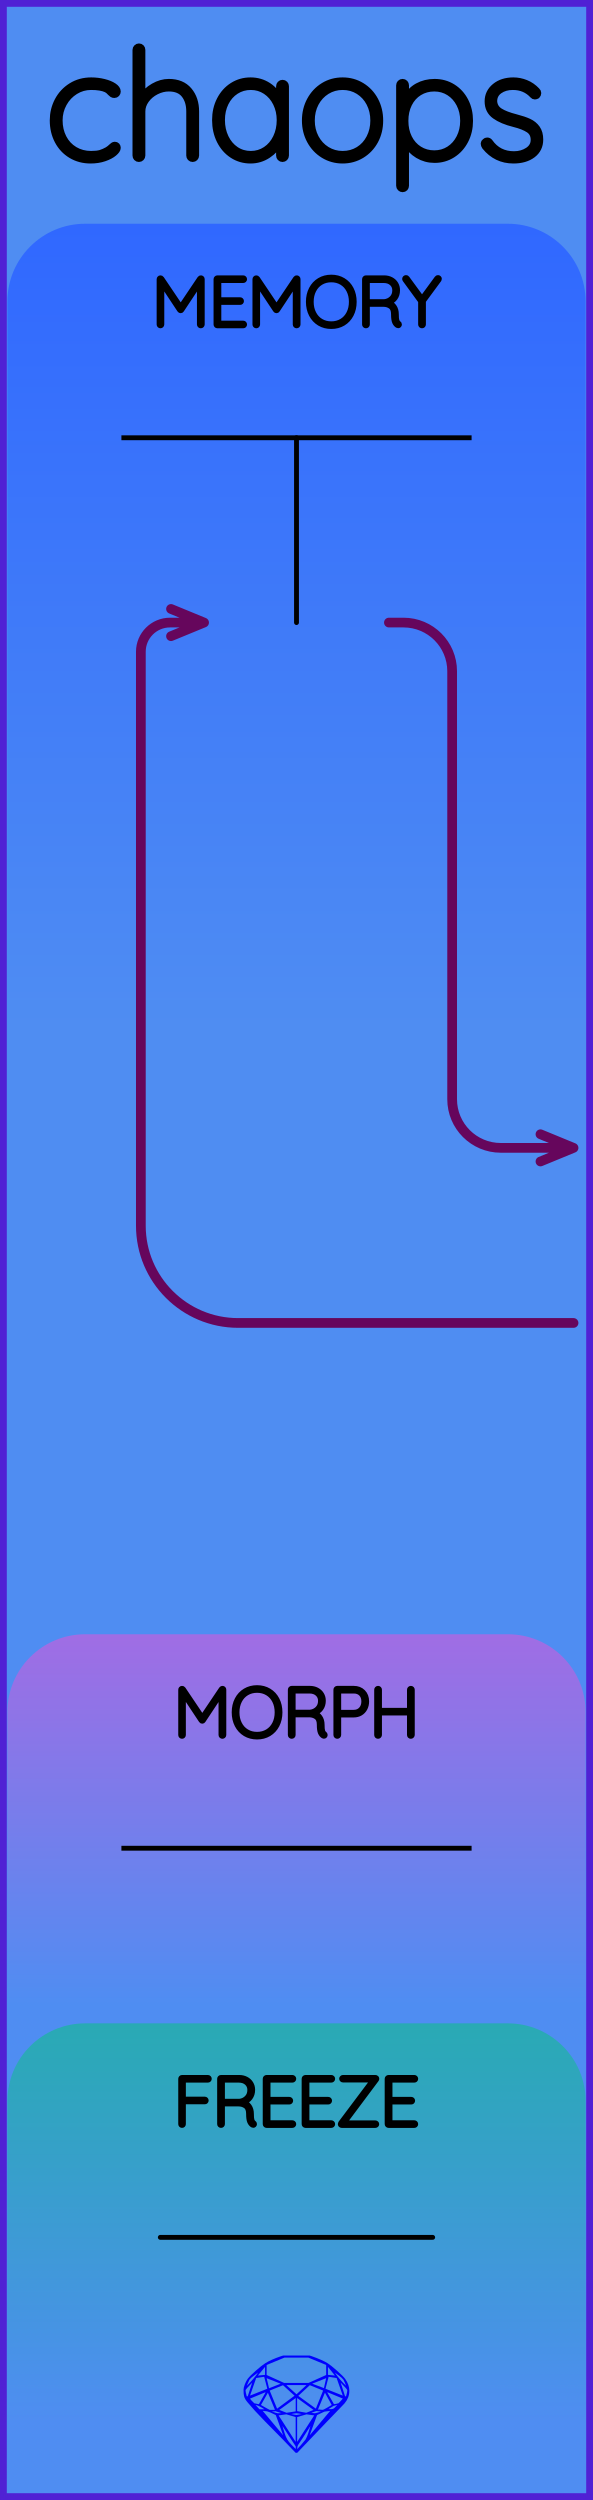
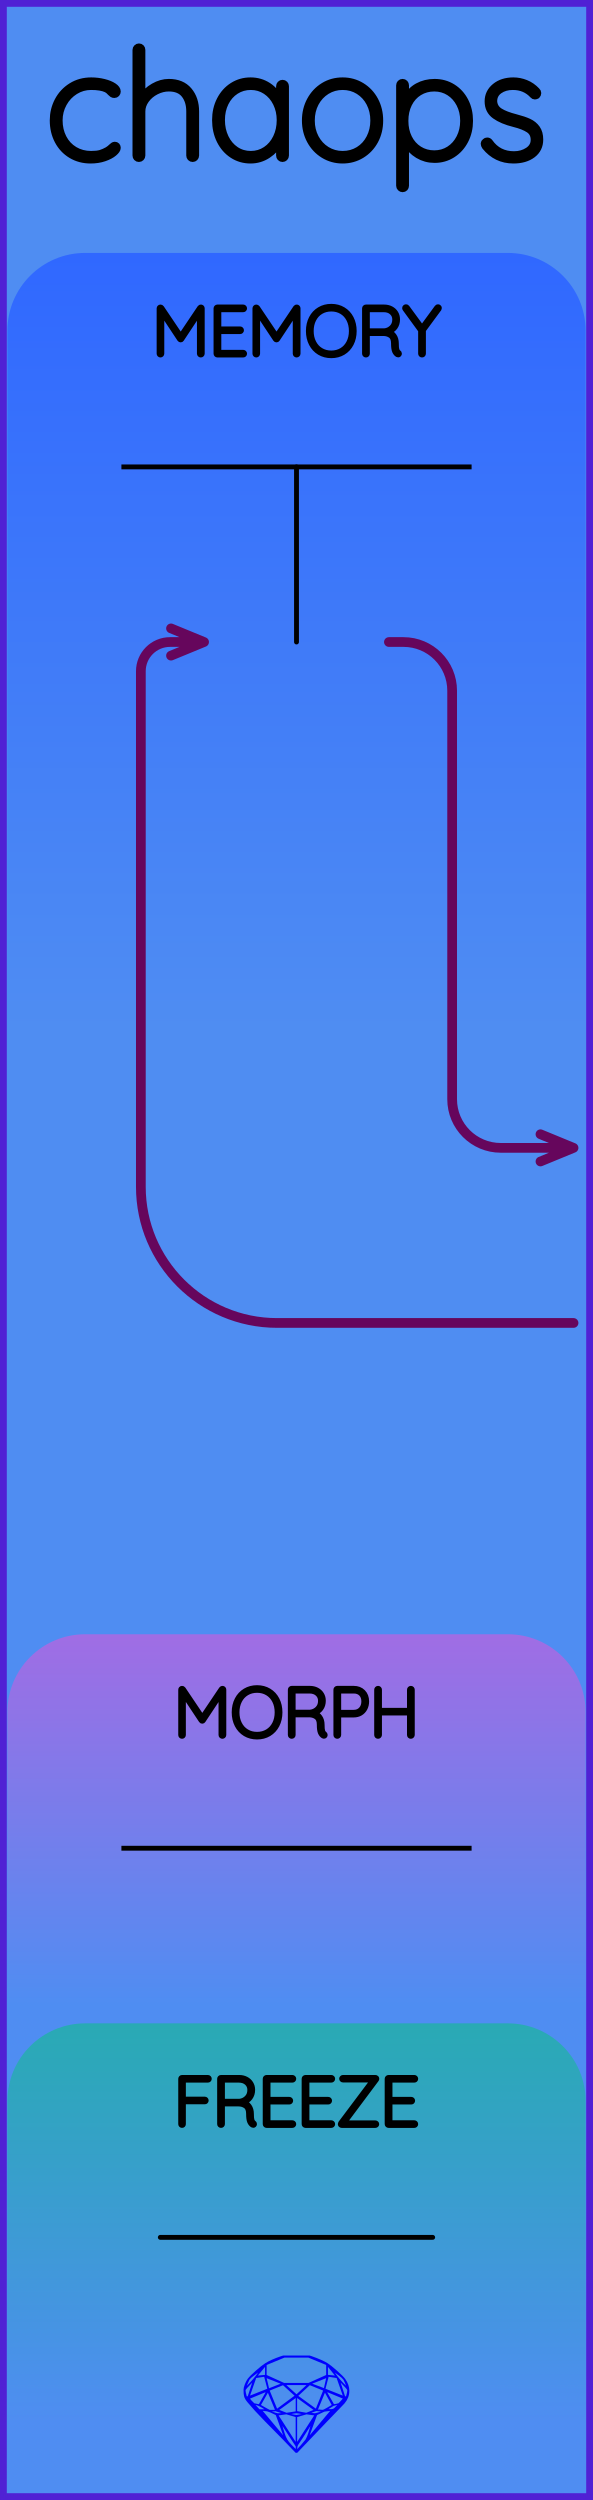
<svg xmlns="http://www.w3.org/2000/svg" width="30.48mm" height="128.50mm" viewBox="0 0 30.48 128.50">
  <g id="PanelLayer">
    <defs>
-       <linearGradient id="memory_gradient" x1="0" y1="11.5" x2="0" y2="53" gradientUnits="userSpaceOnUse">
+       <linearGradient id="memory_gradient" x1="0" y1="13" x2="0" y2="53" gradientUnits="userSpaceOnUse">
        <stop style="stop-color:#3068ff;stop-opacity:1;" offset="0" />
        <stop style="stop-color:#4f8df2;stop-opacity:1;" offset="1" />
      </linearGradient>
      <linearGradient id="freeze_gradient" x1="0" y1="104" x2="0" y2="124.5" gradientUnits="userSpaceOnUse">
        <stop style="stop-color:#29aab4;stop-opacity:1;" offset="0" />
        <stop style="stop-color:#4f8df2;stop-opacity:1;" offset="1" />
      </linearGradient>
      <linearGradient id="morph_gradient" x1="0" y1="84" x2="0" y2="103" gradientUnits="userSpaceOnUse">
        <stop style="stop-color:#a06de4;stop-opacity:1;" offset="0" />
        <stop style="stop-color:#4f8df2;stop-opacity:1;" offset="1" />
      </linearGradient>
    </defs>
    <rect id="border_rect" width="30.48" height="128.5" x="0" y="0" style="display:inline;fill:#4f8df2;fill-opacity:1;fill-rule:nonzero;stroke:#5021d4;stroke-width:0.7;stroke-linecap:round;stroke-linejoin:round;stroke-dasharray:none;stroke-opacity:1;image-rendering:auto" />
-     <path id="memory_artwork" d="M 0.38,53.00 L 0.38,15.50 A 4 4 0 0 1 4.38 11.5 L 26.10,11.50 A 4 4 0 0 1 30.1 15.5 L 30.10,11.50 L 30.10,53.00 z" style="fill:url(#memory_gradient);fill-opacity:1;stroke-width:0;" />
+     <path id="memory_artwork" d="M 0.38,53.00 L 0.38,17.00 A 4 4 0 0 1 4.38 13 L 26.10,13.00 A 4 4 0 0 1 30.1 17 L 30.10,13.00 L 30.10,53.00 z" style="fill:url(#memory_gradient);fill-opacity:1;stroke-width:0;" />
    <path id="freeze_artwork" d="M 0.38,124.50 L 0.38,108.00 A 4 4 0 0 1 4.38 104 L 26.10,104.00 A 4 4 0 0 1 30.1 108 L 30.10,104.00 L 30.10,124.50 z" style="fill:url(#freeze_gradient);fill-opacity:1;stroke-width:0;" />
    <path id="morph_artwork" d="M 0.38,103.00 L 0.38,88.00 A 4 4 0 0 1 4.38 84 L 26.10,84.00 A 4 4 0 0 1 30.1 88 L 30.10,84.00 L 30.10,103.00 z" style="fill:url(#morph_gradient);fill-opacity:1;stroke-width:0;" />
    <path id="sapphire_gemstone" d="m 17.955,122.900 q 0,0.342 -0.243,0.631 -0.044,0.052 -0.204,0.215 -0.187,0.19 -0.785,0.813 l -1.444,1.513 q -0.019,0.003 -0.044,0.003 -0.028,0 -0.041,-0.003 -0.083,-0.083 -0.648,-0.675 -0.469,-0.474 -0.934,-0.948 -0.557,-0.568 -0.898,-0.981 -0.132,-0.16 -0.168,-0.298 -0.028,-0.102 -0.028,-0.342 0,-0.11 0.072,-0.289 0.066,-0.165 0.141,-0.265 0.119,-0.157 0.422,-0.424 0.284,-0.251 0.474,-0.375 0.273,-0.179 0.819,-0.367 0.096,-0.033 0.11,-0.033 h 1.361 q 0.011,0 0.105,0.033 0.568,0.201 0.824,0.367 0.165,0.105 0.474,0.378 0.322,0.284 0.422,0.422 0.215,0.295 0.215,0.626 z m -0.168,-0.273 q -0.033,-0.107 -0.135,-0.309 -0.072,-0.094 -0.209,-0.198 -0.119,-0.085 -0.234,-0.171 0.245,0.364 0.579,0.678 z m -0.573,-0.524 -0.358,-0.446 v 0.411 z m 0.637,0.758 q 0,-0.052 -0.342,-0.394 l 0.229,0.703 h 0.05 q 0.063,-0.218 0.063,-0.309 z m -0.232,0.273 -0.317,-0.904 -0.411,-0.063 -0.16,0.615 z m 0.003,0.154 -0.772,-0.32 h -0.03 l 0.345,0.606 q 0.08,-0.003 0.234,-0.047 0.025,-0.014 0.223,-0.24 z m -0.857,-1.05 -0.719,0.284 0.604,0.226 z m 0,-0.163 v -0.515 l -0.918,-0.38 h -1.224 l -0.918,0.38 v 0.515 l 0.898,0.408 h 1.254 z m 0.573,1.538 q -0.069,0.011 -0.198,0.052 -0.085,0.055 -0.259,0.163 0.019,0 0.063,0.003 0.041,0 0.063,0 0.119,0 0.19,-0.069 0.072,-0.072 0.141,-0.149 z m -0.289,0.003 -0.347,-0.631 -0.364,0.879 q 0.025,-0.017 0.066,-0.017 0.03,0 0.085,0.011 0.058,0.008 0.088,0.008 0.05,0 0.229,-0.107 0.229,-0.138 0.243,-0.143 z m -0.441,-0.741 -0.684,-0.276 -0.593,0.548 0.904,0.656 z m -0.854,-0.284 h -1.036 l 0.524,0.474 z m 0.75,1.367 q -0.229,-0.03 -0.229,-0.03 -0.036,0 -0.273,0.094 l 0.19,0.019 q 0.011,0 0.311,-0.083 z m -0.389,-0.088 -0.843,-0.612 v 0.675 l 0.471,0.083 z m 0.854,0.05 q -0.099,0.006 -0.295,0.039 -0.011,0.003 -0.378,0.176 -0.13,0.347 -0.38,1.042 z m -2.544,-1.397 -0.719,-0.284 0.124,0.518 z m -0.802,-0.455 v -0.411 l -0.367,0.446 z m 1.516,1.072 -0.593,-0.54 -0.684,0.276 0.38,0.929 z m 0.369,0.943 q -0.033,-0.003 -0.135,-0.025 -0.085,-0.017 -0.138,-0.017 -0.052,0 -0.138,0.017 -0.102,0.022 -0.135,0.025 0.265,0.047 0.273,0.047 0.008,0 0.273,-0.047 z m -0.309,-0.138 v -0.686 l -0.843,0.612 0.372,0.146 z m 0.951,0.207 -0.397,-0.055 -0.48,0.141 v 1.276 z m -2.888,-2.202 q -0.119,0.085 -0.234,0.174 -0.146,0.107 -0.209,0.196 -0.044,0.105 -0.135,0.314 0.369,-0.364 0.579,-0.684 z m 0.477,0.832 -0.16,-0.615 -0.411,0.063 -0.317,0.904 z m 0.394,1.083 -0.364,-0.879 -0.356,0.631 q 0.435,0.251 0.452,0.251 0.091,0 0.267,-0.003 z m 1.822,0.83 q -0.132,0.212 -0.405,0.634 -0.077,0.107 -0.22,0.328 -0.058,0.105 -0.055,0.226 0.16,-0.152 0.433,-0.496 0.077,-0.13 0.141,-0.339 0.055,-0.176 0.107,-0.353 z m -1.494,-0.661 -0.27,-0.088 -0.008,-0.011 q -0.025,0 -0.107,0.011 -0.066,0.006 -0.107,0.006 0.273,0.091 0.311,0.091 0.025,0 0.182,-0.008 z m -0.81,-1.064 h -0.03 l -0.772,0.32 q 0.066,0.097 0.223,0.24 0.077,0.014 0.234,0.047 z m -0.689,-0.502 q -0.342,0.347 -0.342,0.394 0,0.08 0.063,0.309 h 0.05 z m 2.235,3.045 v -1.276 l -0.48,-0.141 -0.397,0.055 z m -1.607,-1.676 q -0.256,-0.182 -0.458,-0.223 0.066,0.077 0.204,0.223 z m 1.61,2.045 v -0.138 l -0.684,-1.05 q 0.052,0.176 0.107,0.353 0.063,0.209 0.141,0.339 0.069,0.119 0.204,0.259 0.116,0.119 0.232,0.237 z m -0.645,-0.706 q -0.116,-0.328 -0.38,-1.042 -0.135,-0.066 -0.273,-0.13 -0.16,-0.072 -0.289,-0.072 -0.052,0 -0.11,-0.014 z" style="stroke-width:0;fill:#0000ff;stroke:#2e2114;stroke-linecap:square;stroke-opacity:1" />
    <path id="model_name" d="M6.031 4.705Q6.031 4.767 5.989 4.814Q5.946 4.861 5.884 4.861Q5.814 4.861 5.779 4.837Q5.744 4.814 5.682 4.752Q5.581 4.635 5.473 4.581Q5.193 4.449 4.681 4.449Q4.239 4.449 3.862 4.682Q3.486 4.915 3.265 5.315Q3.043 5.714 3.043 6.188Q3.043 6.684 3.249 7.084Q3.455 7.484 3.831 7.709Q4.208 7.934 4.681 7.934Q4.991 7.934 5.17 7.88Q5.348 7.825 5.527 7.724Q5.651 7.647 5.744 7.554Q5.783 7.515 5.822 7.488Q5.861 7.461 5.899 7.461Q5.962 7.461 5.997 7.499Q6.031 7.538 6.031 7.6Q6.031 7.709 5.853 7.86Q5.674 8.012 5.36 8.12Q5.046 8.229 4.658 8.229Q4.099 8.229 3.66 7.965Q3.222 7.701 2.977 7.235Q2.733 6.77 2.733 6.188Q2.733 5.644 2.977 5.179Q3.222 4.713 3.668 4.434Q4.114 4.154 4.689 4.154Q5.022 4.154 5.337 4.232Q5.651 4.31 5.841 4.438Q6.031 4.566 6.031 4.705ZM10.059 5.73V7.996Q10.059 8.058 10.013 8.105Q9.966 8.151 9.904 8.151Q9.834 8.151 9.792 8.105Q9.749 8.058 9.749 7.996V5.73Q9.749 5.194 9.485 4.861Q9.221 4.527 8.678 4.527Q8.344 4.527 8.022 4.69Q7.7 4.853 7.498 5.132Q7.296 5.412 7.296 5.73V7.996Q7.296 8.058 7.25 8.105Q7.203 8.151 7.141 8.151Q7.071 8.151 7.029 8.105Q6.986 8.058 6.986 7.996V2.563Q6.986 2.501 7.033 2.455Q7.079 2.408 7.141 2.408Q7.211 2.408 7.254 2.455Q7.296 2.501 7.296 2.563V5.016Q7.514 4.674 7.898 4.453Q8.282 4.232 8.678 4.232Q9.345 4.232 9.702 4.655Q10.059 5.078 10.059 5.73ZM14.677 4.434V7.996Q14.677 8.058 14.631 8.105Q14.584 8.151 14.522 8.151Q14.452 8.151 14.41 8.105Q14.367 8.058 14.367 7.996V7.298Q14.173 7.693 13.769 7.961Q13.366 8.229 12.877 8.229Q12.364 8.229 11.953 7.961Q11.542 7.693 11.309 7.224Q11.076 6.754 11.076 6.172Q11.076 5.598 11.313 5.136Q11.55 4.674 11.961 4.414Q12.372 4.154 12.877 4.154Q13.381 4.154 13.785 4.418Q14.188 4.682 14.367 5.124V4.434Q14.367 4.372 14.41 4.325Q14.452 4.278 14.522 4.278Q14.592 4.278 14.635 4.325Q14.677 4.372 14.677 4.434ZM14.398 6.172Q14.398 5.699 14.204 5.303Q14.01 4.907 13.665 4.678Q13.319 4.449 12.892 4.449Q12.465 4.449 12.12 4.67Q11.775 4.892 11.581 5.284Q11.387 5.675 11.387 6.172Q11.387 6.669 11.581 7.072Q11.775 7.476 12.116 7.705Q12.458 7.934 12.892 7.934Q13.319 7.934 13.665 7.705Q14.01 7.476 14.204 7.072Q14.398 6.669 14.398 6.172ZM17.611 8.229Q17.076 8.229 16.637 7.961Q16.198 7.693 15.946 7.228Q15.694 6.762 15.694 6.195Q15.694 5.621 15.946 5.155Q16.198 4.69 16.633 4.422Q17.068 4.154 17.611 4.154Q18.146 4.154 18.585 4.422Q19.023 4.69 19.272 5.155Q19.52 5.621 19.52 6.195Q19.52 6.77 19.272 7.232Q19.023 7.693 18.585 7.961Q18.146 8.229 17.611 8.229ZM17.611 4.449Q17.161 4.449 16.792 4.678Q16.424 4.907 16.214 5.303Q16.005 5.699 16.005 6.195Q16.005 6.684 16.214 7.08Q16.424 7.476 16.792 7.705Q17.161 7.934 17.611 7.934Q18.069 7.934 18.434 7.709Q18.799 7.484 19.004 7.084Q19.21 6.684 19.21 6.195Q19.21 5.699 19.004 5.303Q18.799 4.907 18.434 4.678Q18.069 4.449 17.611 4.449ZM24.138 6.211Q24.138 6.77 23.901 7.224Q23.665 7.678 23.253 7.938Q22.842 8.198 22.337 8.198Q21.872 8.198 21.484 7.965Q21.096 7.732 20.847 7.305V9.548Q20.847 9.61 20.805 9.657Q20.762 9.703 20.692 9.703Q20.63 9.703 20.584 9.657Q20.537 9.61 20.537 9.548V4.387Q20.537 4.325 20.58 4.278Q20.622 4.232 20.692 4.232Q20.762 4.232 20.805 4.278Q20.847 4.325 20.847 4.387V5.101Q21.08 4.659 21.468 4.445Q21.856 4.232 22.337 4.232Q22.85 4.232 23.261 4.488Q23.672 4.744 23.905 5.194Q24.138 5.644 24.138 6.211ZM23.828 6.211Q23.828 5.73 23.63 5.346Q23.432 4.961 23.09 4.744Q22.749 4.527 22.322 4.527Q21.887 4.527 21.542 4.74Q21.197 4.954 21.006 5.338Q20.816 5.722 20.816 6.211Q20.816 6.7 21.006 7.084Q21.197 7.468 21.542 7.686Q21.887 7.903 22.322 7.903Q22.749 7.903 23.09 7.686Q23.432 7.468 23.63 7.08Q23.828 6.692 23.828 6.211ZM24.883 7.383Q24.883 7.329 24.945 7.282Q24.984 7.243 25.038 7.243Q25.116 7.243 25.163 7.305Q25.613 7.949 26.42 7.949Q26.831 7.949 27.142 7.744Q27.452 7.538 27.452 7.189Q27.452 6.832 27.18 6.653Q26.909 6.475 26.435 6.358Q25.807 6.203 25.446 5.943Q25.085 5.683 25.085 5.21Q25.085 4.752 25.45 4.453Q25.814 4.154 26.389 4.154Q26.707 4.154 27.021 4.278Q27.336 4.403 27.592 4.674Q27.646 4.721 27.646 4.783Q27.646 4.853 27.592 4.907Q27.53 4.938 27.491 4.938Q27.437 4.938 27.398 4.892Q26.994 4.449 26.358 4.449Q25.947 4.449 25.663 4.651Q25.38 4.853 25.38 5.21Q25.403 5.544 25.686 5.726Q25.97 5.908 26.521 6.048Q26.917 6.149 27.177 6.269Q27.437 6.389 27.592 6.607Q27.747 6.824 27.747 7.173Q27.747 7.662 27.371 7.946Q26.994 8.229 26.389 8.229Q25.504 8.229 24.938 7.53Q24.883 7.445 24.883 7.383Z" style="display:inline;stroke:#000000;stroke-width:0.35;stroke-linecap:round;stroke-linejoin:bevel" />
-     <path id="store_line_art" d="M 29.48,68.00 L 12.24,68.00 A 5 5 0 0 1 7.24 63 L 7.24,33.50 A 1.5 1.5 0 0 1 8.74 32 L 10.49,32.00 M 10.49,32.00 L 8.79,31.30 M 10.49,32.00 L 8.79,32.70 " style="stroke:#66065c;stroke-width:0.5;stroke-linecap:round;stroke-linejoin:round;stroke-dasharray:none" fill="none" />
-     <path id="recall_line_art" d="M 29.48,59.00 L 25.74,59.00 A 2.5 2.5 0 0 1 23.24 56.5 L 23.24,34.50 A 2.5 2.5 0 0 0 20.74 32 L 19.99,32.00 M 29.48,59.00 L 27.78,58.30 M 29.48,59.00 L 27.78,59.70 " style="stroke:#66065c;stroke-width:0.5;stroke-linecap:round;stroke-linejoin:round;stroke-dasharray:none" fill="none" />
-     <path d="M10.396 14.35V16.678Q10.396 16.706 10.373 16.728Q10.351 16.749 10.322 16.749Q10.29 16.749 10.269 16.728Q10.248 16.706 10.248 16.678V14.569L9.338 15.944Q9.32 15.973 9.289 15.973Q9.25 15.973 9.232 15.944L8.319 14.565V16.678Q8.319 16.706 8.297 16.728Q8.276 16.749 8.248 16.749Q8.216 16.749 8.197 16.728Q8.177 16.706 8.177 16.678V14.35Q8.177 14.325 8.197 14.302Q8.216 14.279 8.244 14.279Q8.29 14.279 8.311 14.311L9.289 15.765L10.266 14.311Q10.294 14.272 10.333 14.279Q10.361 14.283 10.379 14.302Q10.396 14.322 10.396 14.35ZM12.573 16.678Q12.573 16.71 12.552 16.729Q12.531 16.749 12.502 16.749H11.172Q11.144 16.749 11.123 16.728Q11.102 16.706 11.102 16.678V14.35Q11.102 14.322 11.123 14.301Q11.144 14.279 11.172 14.279H12.502Q12.531 14.279 12.552 14.301Q12.573 14.322 12.573 14.35Q12.573 14.382 12.552 14.401Q12.531 14.421 12.502 14.421H11.25V15.405H12.344Q12.372 15.405 12.393 15.426Q12.414 15.447 12.414 15.475Q12.414 15.507 12.393 15.527Q12.372 15.546 12.344 15.546H11.25V16.608H12.502Q12.531 16.608 12.552 16.629Q12.573 16.65 12.573 16.678ZM15.321 14.35V16.678Q15.321 16.706 15.298 16.728Q15.275 16.749 15.247 16.749Q15.215 16.749 15.194 16.728Q15.173 16.706 15.173 16.678V14.569L14.263 15.944Q14.245 15.973 14.213 15.973Q14.175 15.973 14.157 15.944L13.243 14.565V16.678Q13.243 16.706 13.222 16.728Q13.201 16.749 13.173 16.749Q13.141 16.749 13.122 16.728Q13.102 16.706 13.102 16.678V14.35Q13.102 14.325 13.122 14.302Q13.141 14.279 13.169 14.279Q13.215 14.279 13.236 14.311L14.213 15.765L15.191 14.311Q15.219 14.272 15.258 14.279Q15.286 14.283 15.303 14.302Q15.321 14.322 15.321 14.35ZM17.029 16.784Q16.686 16.784 16.418 16.624Q16.15 16.463 16 16.174Q15.85 15.884 15.85 15.514Q15.85 15.144 16 14.854Q16.15 14.565 16.418 14.405Q16.686 14.244 17.029 14.244Q17.371 14.244 17.639 14.405Q17.907 14.565 18.057 14.854Q18.207 15.144 18.207 15.514Q18.207 15.884 18.057 16.174Q17.907 16.463 17.639 16.624Q17.371 16.784 17.029 16.784ZM17.029 14.385Q16.729 14.385 16.494 14.526Q16.259 14.667 16.129 14.925Q15.998 15.182 15.998 15.514Q15.998 15.846 16.129 16.103Q16.259 16.361 16.494 16.502Q16.729 16.643 17.029 16.643Q17.328 16.643 17.563 16.502Q17.798 16.361 17.928 16.103Q18.059 15.846 18.059 15.514Q18.059 15.182 17.928 14.925Q17.798 14.667 17.563 14.526Q17.328 14.385 17.029 14.385ZM20.532 16.675Q20.532 16.706 20.512 16.726Q20.493 16.745 20.465 16.745Q20.444 16.745 20.433 16.738Q20.338 16.685 20.281 16.56Q20.225 16.435 20.225 16.149Q20.225 15.86 20.07 15.752Q19.914 15.645 19.71 15.645H18.884V16.678Q18.884 16.706 18.863 16.728Q18.842 16.749 18.81 16.749Q18.778 16.749 18.757 16.728Q18.736 16.706 18.736 16.678V14.35Q18.736 14.322 18.757 14.301Q18.778 14.279 18.807 14.279H19.738Q19.942 14.279 20.101 14.362Q20.26 14.445 20.348 14.59Q20.436 14.735 20.436 14.918Q20.436 15.154 20.311 15.324Q20.186 15.493 19.985 15.553Q20.154 15.606 20.264 15.763Q20.373 15.92 20.373 16.149Q20.373 16.386 20.403 16.479Q20.433 16.572 20.493 16.611Q20.532 16.636 20.532 16.675ZM19.756 15.504Q19.978 15.482 20.133 15.327Q20.288 15.172 20.288 14.921Q20.288 14.703 20.133 14.562Q19.978 14.421 19.72 14.421H18.884V15.504ZM22.571 14.378 21.766 15.472V16.678Q21.766 16.706 21.745 16.728Q21.724 16.749 21.692 16.749Q21.661 16.749 21.639 16.728Q21.618 16.706 21.618 16.678V15.486L20.81 14.378Q20.796 14.361 20.796 14.332Q20.796 14.308 20.819 14.286Q20.842 14.265 20.87 14.265Q20.909 14.265 20.93 14.297L21.692 15.338L22.454 14.297Q22.476 14.265 22.514 14.265Q22.546 14.265 22.565 14.288Q22.585 14.311 22.585 14.332Q22.585 14.35 22.571 14.378Z" style="stroke:#000000;stroke-width:0.25;stroke-linecap:round;stroke-linejoin:bevel" />
+     <path id="store_line_art" d="M 29.48,68.00 L 14.24,68.00 A 7 7 0 0 1 7.24 61 L 7.24,34.50 A 1.5 1.5 0 0 1 8.74 33 L 10.49,33.00 M 10.49,33.00 L 8.79,32.30 M 10.49,33.00 L 8.79,33.70 " style="stroke:#66065c;stroke-width:0.5;stroke-linecap:round;stroke-linejoin:round;stroke-dasharray:none" fill="none" />
+     <path id="recall_line_art" d="M 29.48,59.00 L 25.74,59.00 A 2.5 2.5 0 0 1 23.24 56.5 L 23.24,35.50 A 2.5 2.5 0 0 0 20.74 33 L 19.99,33.00 M 29.48,59.00 L 27.78,58.30 M 29.48,59.00 L 27.78,59.70 " style="stroke:#66065c;stroke-width:0.5;stroke-linecap:round;stroke-linejoin:round;stroke-dasharray:none" fill="none" />
+     <path d="M10.396 15.85V18.178Q10.396 18.206 10.373 18.228Q10.351 18.249 10.322 18.249Q10.29 18.249 10.269 18.228Q10.248 18.206 10.248 18.178V16.069L9.338 17.445Q9.32 17.473 9.289 17.473Q9.25 17.473 9.232 17.445L8.319 16.065V18.178Q8.319 18.206 8.297 18.228Q8.276 18.249 8.248 18.249Q8.216 18.249 8.197 18.228Q8.177 18.206 8.177 18.178V15.85Q8.177 15.825 8.197 15.802Q8.216 15.779 8.244 15.779Q8.29 15.779 8.311 15.811L9.289 17.265L10.266 15.811Q10.294 15.772 10.333 15.779Q10.361 15.783 10.379 15.802Q10.396 15.822 10.396 15.85ZM12.573 18.178Q12.573 18.21 12.552 18.229Q12.531 18.249 12.502 18.249H11.172Q11.144 18.249 11.123 18.228Q11.102 18.206 11.102 18.178V15.85Q11.102 15.822 11.123 15.801Q11.144 15.779 11.172 15.779H12.502Q12.531 15.779 12.552 15.801Q12.573 15.822 12.573 15.85Q12.573 15.882 12.552 15.901Q12.531 15.921 12.502 15.921H11.25V16.905H12.344Q12.372 16.905 12.393 16.926Q12.414 16.947 12.414 16.975Q12.414 17.007 12.393 17.026Q12.372 17.046 12.344 17.046H11.25V18.108H12.502Q12.531 18.108 12.552 18.129Q12.573 18.15 12.573 18.178ZM15.321 15.85V18.178Q15.321 18.206 15.298 18.228Q15.275 18.249 15.247 18.249Q15.215 18.249 15.194 18.228Q15.173 18.206 15.173 18.178V16.069L14.263 17.445Q14.245 17.473 14.213 17.473Q14.175 17.473 14.157 17.445L13.243 16.065V18.178Q13.243 18.206 13.222 18.228Q13.201 18.249 13.173 18.249Q13.141 18.249 13.122 18.228Q13.102 18.206 13.102 18.178V15.85Q13.102 15.825 13.122 15.802Q13.141 15.779 13.169 15.779Q13.215 15.779 13.236 15.811L14.213 17.265L15.191 15.811Q15.219 15.772 15.258 15.779Q15.286 15.783 15.303 15.802Q15.321 15.822 15.321 15.85ZM17.029 18.284Q16.686 18.284 16.418 18.124Q16.15 17.963 16 17.674Q15.85 17.384 15.85 17.014Q15.85 16.644 16 16.354Q16.15 16.065 16.418 15.905Q16.686 15.744 17.029 15.744Q17.371 15.744 17.639 15.905Q17.907 16.065 18.057 16.354Q18.207 16.644 18.207 17.014Q18.207 17.384 18.057 17.674Q17.907 17.963 17.639 18.124Q17.371 18.284 17.029 18.284ZM17.029 15.885Q16.729 15.885 16.494 16.026Q16.259 16.167 16.129 16.425Q15.998 16.683 15.998 17.014Q15.998 17.346 16.129 17.603Q16.259 17.861 16.494 18.002Q16.729 18.143 17.029 18.143Q17.328 18.143 17.563 18.002Q17.798 17.861 17.928 17.603Q18.059 17.346 18.059 17.014Q18.059 16.683 17.928 16.425Q17.798 16.167 17.563 16.026Q17.328 15.885 17.029 15.885ZM20.532 18.175Q20.532 18.206 20.512 18.226Q20.493 18.245 20.465 18.245Q20.444 18.245 20.433 18.238Q20.338 18.185 20.281 18.06Q20.225 17.935 20.225 17.649Q20.225 17.36 20.07 17.252Q19.914 17.145 19.71 17.145H18.884V18.178Q18.884 18.206 18.863 18.228Q18.842 18.249 18.81 18.249Q18.778 18.249 18.757 18.228Q18.736 18.206 18.736 18.178V15.85Q18.736 15.822 18.757 15.801Q18.778 15.779 18.807 15.779H19.738Q19.942 15.779 20.101 15.862Q20.26 15.945 20.348 16.09Q20.436 16.235 20.436 16.418Q20.436 16.654 20.311 16.824Q20.186 16.993 19.985 17.053Q20.154 17.106 20.264 17.263Q20.373 17.42 20.373 17.649Q20.373 17.886 20.403 17.979Q20.433 18.072 20.493 18.111Q20.532 18.136 20.532 18.175ZM19.756 17.003Q19.978 16.982 20.133 16.827Q20.288 16.672 20.288 16.421Q20.288 16.203 20.133 16.062Q19.978 15.921 19.72 15.921H18.884V17.003ZM22.571 15.878 21.766 16.972V18.178Q21.766 18.206 21.745 18.228Q21.724 18.249 21.692 18.249Q21.661 18.249 21.639 18.228Q21.618 18.206 21.618 18.178V16.986L20.81 15.878Q20.796 15.861 20.796 15.832Q20.796 15.808 20.819 15.786Q20.842 15.765 20.87 15.765Q20.909 15.765 20.93 15.797L21.692 16.838L22.454 15.797Q22.476 15.765 22.514 15.765Q22.546 15.765 22.565 15.788Q22.585 15.811 22.585 15.832Q22.585 15.85 22.571 15.878Z" style="stroke:#000000;stroke-width:0.25;stroke-linecap:round;stroke-linejoin:bevel" />
    <path d="M10.758 106.85Q10.758 106.882 10.737 106.901Q10.716 106.921 10.687 106.921H9.428V107.894H10.529Q10.557 107.894 10.578 107.915Q10.599 107.937 10.599 107.965Q10.599 107.996 10.578 108.016Q10.557 108.035 10.529 108.035H9.428V109.178Q9.428 109.207 9.409 109.228Q9.389 109.249 9.357 109.249Q9.326 109.249 9.306 109.228Q9.287 109.207 9.287 109.178V106.85Q9.287 106.822 9.308 106.801Q9.329 106.779 9.357 106.779H10.687Q10.716 106.779 10.737 106.801Q10.758 106.822 10.758 106.85ZM13.083 109.175Q13.083 109.207 13.063 109.226Q13.044 109.245 13.016 109.245Q12.995 109.245 12.984 109.238Q12.889 109.185 12.832 109.06Q12.776 108.935 12.776 108.649Q12.776 108.36 12.621 108.252Q12.465 108.145 12.261 108.145H11.435V109.178Q11.435 109.207 11.414 109.228Q11.393 109.249 11.361 109.249Q11.329 109.249 11.308 109.228Q11.287 109.207 11.287 109.178V106.85Q11.287 106.822 11.308 106.801Q11.329 106.779 11.358 106.779H12.289Q12.494 106.779 12.652 106.862Q12.811 106.945 12.899 107.09Q12.988 107.234 12.988 107.418Q12.988 107.654 12.862 107.824Q12.737 107.993 12.536 108.053Q12.705 108.106 12.815 108.263Q12.924 108.42 12.924 108.649Q12.924 108.885 12.954 108.979Q12.984 109.072 13.044 109.111Q13.083 109.136 13.083 109.175ZM12.307 108.004Q12.529 107.982 12.684 107.827Q12.839 107.672 12.839 107.421Q12.839 107.203 12.684 107.062Q12.529 106.921 12.271 106.921H11.435V108.004ZM15.101 109.178Q15.101 109.21 15.079 109.229Q15.058 109.249 15.03 109.249H13.7Q13.672 109.249 13.651 109.228Q13.63 109.207 13.63 109.178V106.85Q13.63 106.822 13.651 106.801Q13.672 106.779 13.7 106.779H15.03Q15.058 106.779 15.079 106.801Q15.101 106.822 15.101 106.85Q15.101 106.882 15.079 106.901Q15.058 106.921 15.03 106.921H13.778V107.905H14.871Q14.9 107.905 14.921 107.926Q14.942 107.947 14.942 107.975Q14.942 108.007 14.921 108.026Q14.9 108.046 14.871 108.046H13.778V109.108H15.03Q15.058 109.108 15.079 109.129Q15.101 109.15 15.101 109.178ZM17.101 109.178Q17.101 109.21 17.08 109.229Q17.059 109.249 17.03 109.249H15.7Q15.672 109.249 15.651 109.228Q15.63 109.207 15.63 109.178V106.85Q15.63 106.822 15.651 106.801Q15.672 106.779 15.7 106.779H17.03Q17.059 106.779 17.08 106.801Q17.101 106.822 17.101 106.85Q17.101 106.882 17.08 106.901Q17.059 106.921 17.03 106.921H15.778V107.905H16.872Q16.9 107.905 16.921 107.926Q16.942 107.947 16.942 107.975Q16.942 108.007 16.921 108.026Q16.9 108.046 16.872 108.046H15.778V109.108H17.03Q17.059 109.108 17.08 109.129Q17.101 109.15 17.101 109.178ZM19.366 109.182Q19.366 109.21 19.345 109.229Q19.323 109.249 19.295 109.249H17.559Q17.528 109.249 17.508 109.226Q17.489 109.203 17.489 109.175Q17.489 109.15 17.503 109.132L19.168 106.913H17.63Q17.602 106.913 17.581 106.894Q17.559 106.875 17.559 106.846Q17.559 106.818 17.581 106.799Q17.602 106.779 17.63 106.779H19.288Q19.331 106.779 19.35 106.801Q19.369 106.822 19.369 106.85Q19.369 106.875 19.355 106.892L17.694 109.115H19.295Q19.323 109.115 19.345 109.136Q19.366 109.157 19.366 109.182ZM21.369 109.178Q21.369 109.21 21.348 109.229Q21.327 109.249 21.299 109.249H19.969Q19.941 109.249 19.92 109.228Q19.898 109.207 19.898 109.178V106.85Q19.898 106.822 19.92 106.801Q19.941 106.779 19.969 106.779H21.299Q21.327 106.779 21.348 106.801Q21.369 106.822 21.369 106.85Q21.369 106.882 21.348 106.901Q21.327 106.921 21.299 106.921H20.047V107.905H21.14Q21.168 107.905 21.19 107.926Q21.211 107.947 21.211 107.975Q21.211 108.007 21.19 108.026Q21.168 108.046 21.14 108.046H20.047V109.108H21.299Q21.327 109.108 21.348 109.129Q21.369 109.15 21.369 109.178Z" style="stroke:#000000;stroke-width:0.25;stroke-linecap:round;stroke-linejoin:bevel" />
    <path d="M11.506 86.85V89.178Q11.506 89.207 11.483 89.228Q11.46 89.249 11.432 89.249Q11.4 89.249 11.379 89.228Q11.358 89.207 11.358 89.178V87.069L10.447 88.445Q10.43 88.473 10.398 88.473Q10.359 88.473 10.342 88.445L9.428 87.065V89.178Q9.428 89.207 9.407 89.228Q9.386 89.249 9.357 89.249Q9.326 89.249 9.306 89.228Q9.287 89.207 9.287 89.178V86.85Q9.287 86.825 9.306 86.802Q9.326 86.779 9.354 86.779Q9.4 86.779 9.421 86.811L10.398 88.265L11.375 86.811Q11.403 86.772 11.442 86.779Q11.471 86.783 11.488 86.802Q11.506 86.822 11.506 86.85ZM13.213 89.284Q12.871 89.284 12.603 89.124Q12.335 88.963 12.185 88.674Q12.035 88.385 12.035 88.014Q12.035 87.644 12.185 87.354Q12.335 87.065 12.603 86.905Q12.871 86.744 13.213 86.744Q13.556 86.744 13.824 86.905Q14.092 87.065 14.242 87.354Q14.392 87.644 14.392 88.014Q14.392 88.385 14.242 88.674Q14.092 88.963 13.824 89.124Q13.556 89.284 13.213 89.284ZM13.213 86.885Q12.913 86.885 12.679 87.026Q12.444 87.167 12.314 87.425Q12.183 87.683 12.183 88.014Q12.183 88.346 12.314 88.603Q12.444 88.861 12.679 89.002Q12.913 89.143 13.213 89.143Q13.513 89.143 13.748 89.002Q13.982 88.861 14.113 88.603Q14.243 88.346 14.243 88.014Q14.243 87.683 14.113 87.425Q13.982 87.167 13.748 87.026Q13.513 86.885 13.213 86.885ZM16.716 89.175Q16.716 89.207 16.697 89.226Q16.678 89.245 16.649 89.245Q16.628 89.245 16.618 89.238Q16.522 89.185 16.466 89.06Q16.41 88.935 16.41 88.649Q16.41 88.36 16.254 88.252Q16.099 88.145 15.894 88.145H15.069V89.178Q15.069 89.207 15.048 89.228Q15.027 89.249 14.995 89.249Q14.963 89.249 14.942 89.228Q14.921 89.207 14.921 89.178V86.85Q14.921 86.822 14.942 86.801Q14.963 86.779 14.991 86.779H15.923Q16.127 86.779 16.286 86.862Q16.445 86.945 16.533 87.09Q16.621 87.234 16.621 87.418Q16.621 87.654 16.496 87.824Q16.371 87.993 16.17 88.053Q16.339 88.106 16.448 88.263Q16.558 88.42 16.558 88.649Q16.558 88.885 16.588 88.979Q16.618 89.072 16.678 89.111Q16.716 89.136 16.716 89.175ZM15.94 88.004Q16.163 87.982 16.318 87.827Q16.473 87.672 16.473 87.421Q16.473 87.203 16.318 87.062Q16.163 86.921 15.905 86.921H15.069V88.004ZM18.847 87.453Q18.847 87.651 18.764 87.811Q18.681 87.972 18.53 88.062Q18.378 88.152 18.18 88.152H17.411V89.178Q17.411 89.207 17.388 89.228Q17.366 89.249 17.337 89.249Q17.305 89.249 17.284 89.228Q17.263 89.207 17.263 89.178V86.85Q17.263 86.822 17.284 86.801Q17.305 86.779 17.334 86.779H18.18Q18.48 86.779 18.664 86.966Q18.847 87.153 18.847 87.453ZM18.699 87.453Q18.699 87.21 18.56 87.065Q18.42 86.921 18.18 86.921H17.411V88.011H18.18Q18.417 88.011 18.558 87.854Q18.699 87.697 18.699 87.453ZM21.193 86.853V89.175Q21.19 89.207 21.168 89.228Q21.147 89.249 21.119 89.249Q21.084 89.249 21.064 89.228Q21.045 89.207 21.045 89.175V88.049H19.507V89.175Q19.503 89.207 19.482 89.228Q19.461 89.249 19.433 89.249Q19.398 89.249 19.378 89.228Q19.359 89.207 19.359 89.175V86.853Q19.359 86.822 19.38 86.801Q19.401 86.779 19.433 86.779Q19.465 86.779 19.486 86.801Q19.507 86.822 19.507 86.853V87.908H21.045V86.853Q21.045 86.822 21.066 86.801Q21.087 86.779 21.119 86.779Q21.151 86.779 21.172 86.801Q21.193 86.822 21.193 86.853Z" style="stroke:#000000;stroke-width:0.25;stroke-linecap:round;stroke-linejoin:bevel" />
    <path id="freeze_line_art" d="M 8.24,115.00 L 22.24,115.00 " style="stroke:#000000;stroke-width:0.25;stroke-linecap:round;stroke-linejoin:bevel;stroke-dasharray:none" fill="none" />
-     <path id="memory_vline" d="M 15.24,22.50 L 15.24,32.00 " style="stroke:#000000;stroke-width:0.25;stroke-linecap:round;stroke-linejoin:bevel;stroke-dasharray:none" fill="none" />
-     <path d="M 6.24,22.50 L 24.24,22.50 z " style="stroke:#000000;stroke-width:0.25;stroke-linecap:round;stroke-linejoin:bevel;stroke-dasharray:none" />
+     <path id="memory_vline" d="M 15.24,24.00 L 15.24,33.00 " style="stroke:#000000;stroke-width:0.25;stroke-linecap:round;stroke-linejoin:bevel;stroke-dasharray:none" fill="none" />
+     <path d="M 6.24,24.00 L 24.24,24.00 z " style="stroke:#000000;stroke-width:0.25;stroke-linecap:round;stroke-linejoin:bevel;stroke-dasharray:none" />
    <path d="M 6.24,95.00 L 24.24,95.00 z " style="stroke:#000000;stroke-width:0.25;stroke-linecap:round;stroke-linejoin:bevel;stroke-dasharray:none" />
  </g>
</svg>
